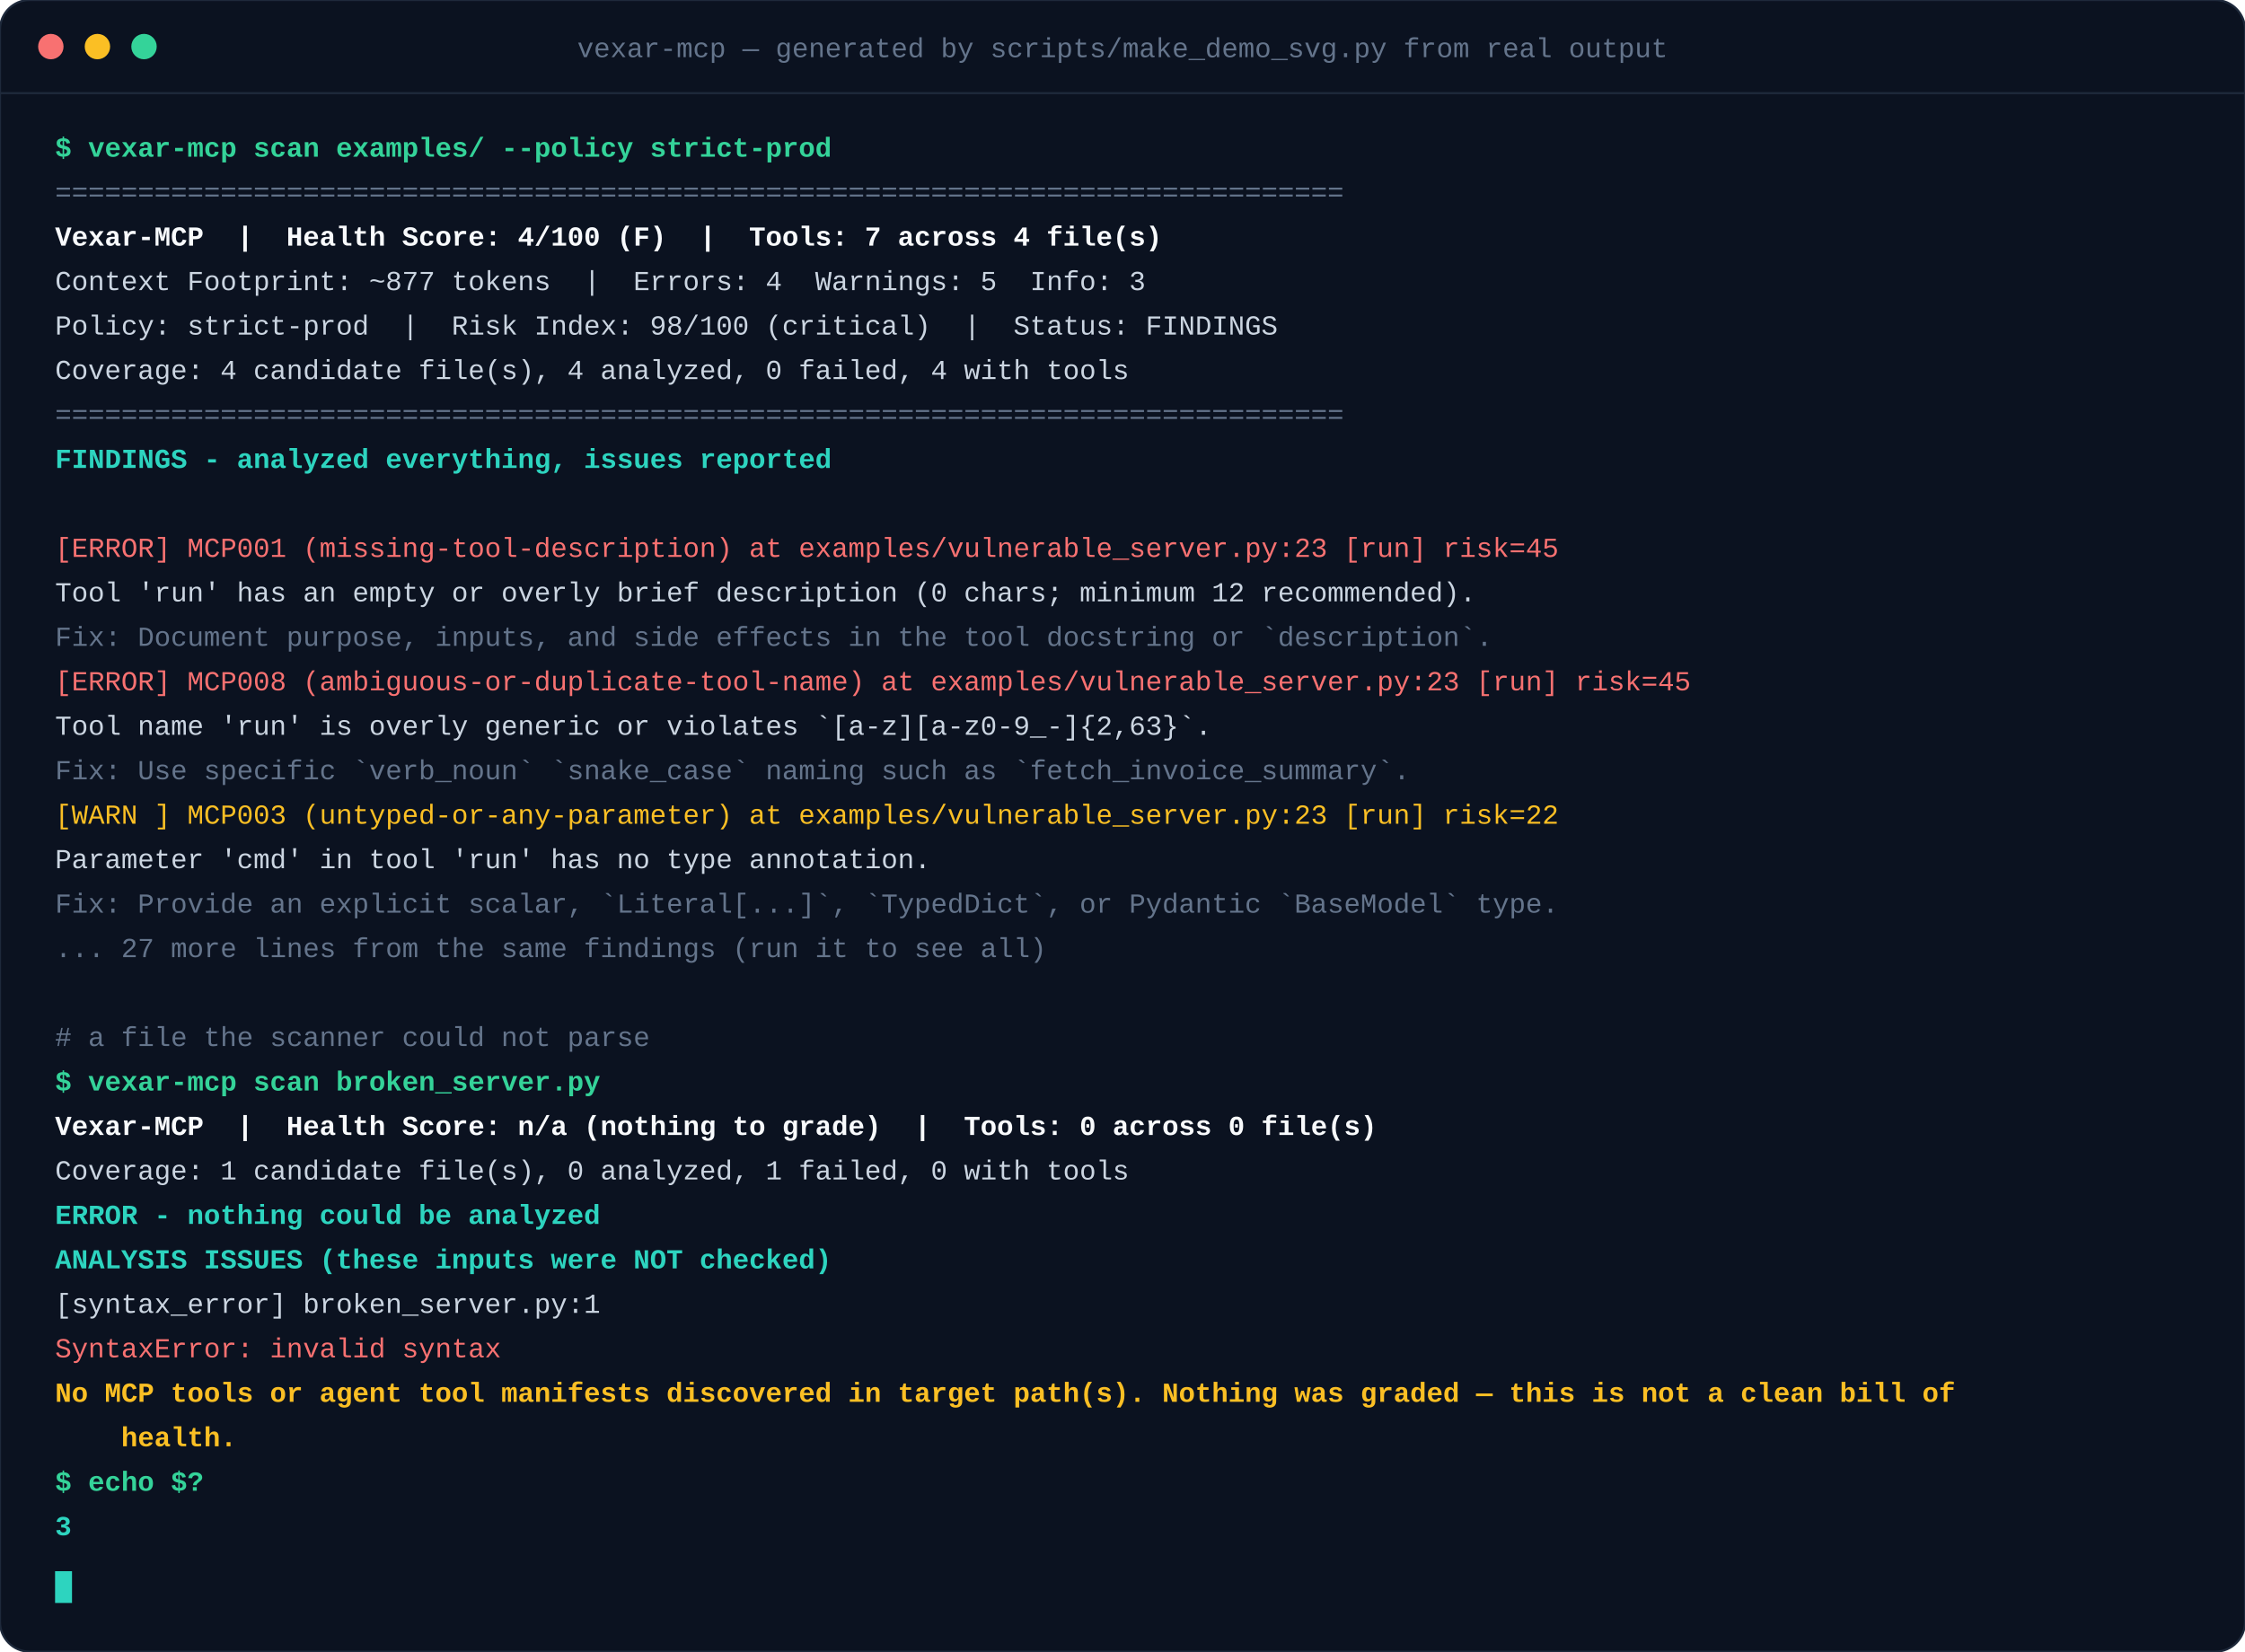
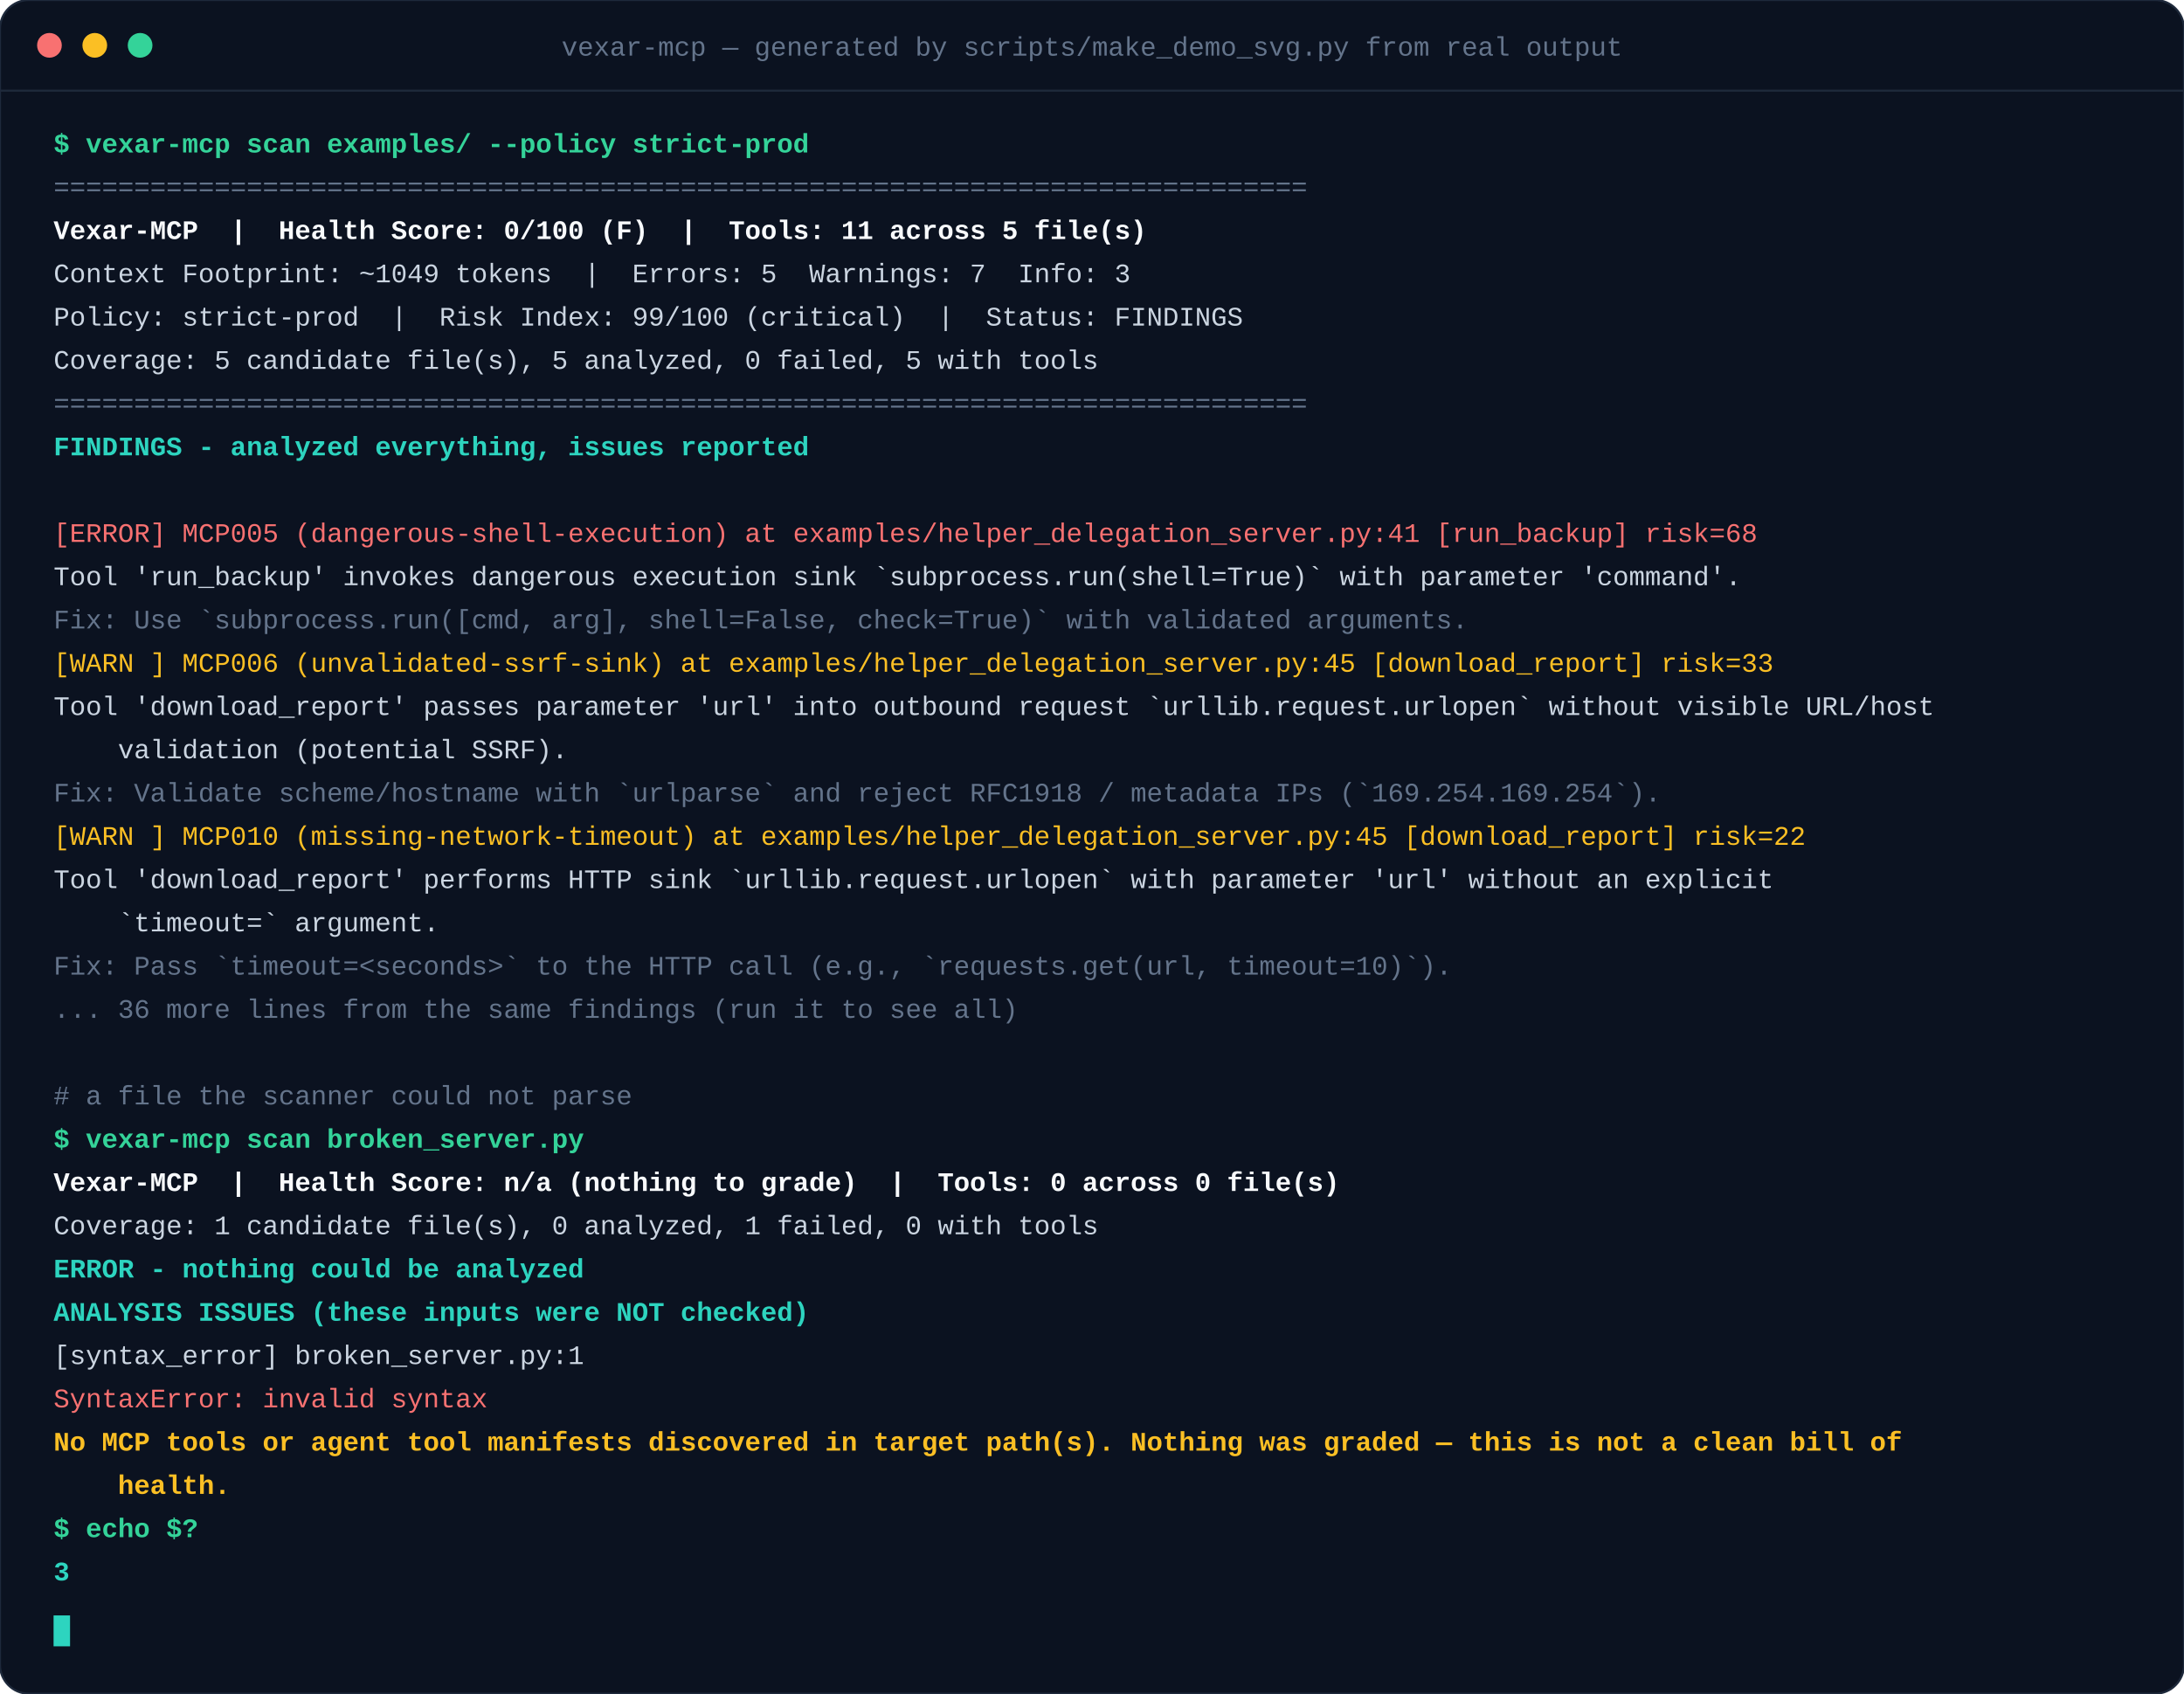
- <svg xmlns="http://www.w3.org/2000/svg" width="1060" height="780" viewBox="0 0 1060 780" role="img" aria-label="Vexar-MCP scanning an insecure example server, then refusing to grade a file it could not parse">
+ <svg xmlns="http://www.w3.org/2000/svg" width="1060" height="822" viewBox="0 0 1060 822" role="img" aria-label="Vexar-MCP scanning an insecure example server, then refusing to grade a file it could not parse">
  <style>
    text { font-family: ui-monospace, SFMono-Regular, "SF Mono", Menlo, Consolas, "Liberation Mono", monospace; font-size: 13px; }
-       @keyframes k0 { 0%, 24.16% { opacity: 0 } 24.76%, 99.40% { opacity: 1 } 100% { opacity: 1 } }
-       .t0 { animation: k0 8.07s linear infinite; }
-       @keyframes k1 { 0%, 25.22% { opacity: 0 } 25.82%, 99.40% { opacity: 1 } 100% { opacity: 1 } }
-       .t1 { animation: k1 8.07s linear infinite; }
-       @keyframes k2 { 0%, 26.27% { opacity: 0 } 26.87%, 99.40% { opacity: 1 } 100% { opacity: 1 } }
-       .t2 { animation: k2 8.07s linear infinite; }
-       @keyframes k3 { 0%, 27.32% { opacity: 0 } 27.92%, 99.40% { opacity: 1 } 100% { opacity: 1 } }
-       .t3 { animation: k3 8.07s linear infinite; }
-       @keyframes k4 { 0%, 28.38% { opacity: 0 } 28.98%, 99.40% { opacity: 1 } 100% { opacity: 1 } }
-       .t4 { animation: k4 8.07s linear infinite; }
-       @keyframes k5 { 0%, 29.43% { opacity: 0 } 30.03%, 99.40% { opacity: 1 } 100% { opacity: 1 } }
-       .t5 { animation: k5 8.07s linear infinite; }
-       @keyframes k6 { 0%, 30.48% { opacity: 0 } 31.08%, 99.40% { opacity: 1 } 100% { opacity: 1 } }
-       .t6 { animation: k6 8.07s linear infinite; }
-       @keyframes k7 { 0%, 31.54% { opacity: 0 } 32.14%, 99.40% { opacity: 1 } 100% { opacity: 1 } }
-       .t7 { animation: k7 8.07s linear infinite; }
-       @keyframes k8 { 0%, 32.59% { opacity: 0 } 33.19%, 99.40% { opacity: 1 } 100% { opacity: 1 } }
-       .t8 { animation: k8 8.07s linear infinite; }
-       @keyframes k9 { 0%, 33.64% { opacity: 0 } 34.24%, 99.40% { opacity: 1 } 100% { opacity: 1 } }
-       .t9 { animation: k9 8.07s linear infinite; }
-       @keyframes k10 { 0%, 34.70% { opacity: 0 } 35.30%, 99.40% { opacity: 1 } 100% { opacity: 1 } }
-       .t10 { animation: k10 8.07s linear infinite; }
-       @keyframes k11 { 0%, 35.75% { opacity: 0 } 36.35%, 99.40% { opacity: 1 } 100% { opacity: 1 } }
-       .t11 { animation: k11 8.07s linear infinite; }
-       @keyframes k12 { 0%, 36.80% { opacity: 0 } 37.40%, 99.40% { opacity: 1 } 100% { opacity: 1 } }
-       .t12 { animation: k12 8.07s linear infinite; }
-       @keyframes k13 { 0%, 37.86% { opacity: 0 } 38.46%, 99.40% { opacity: 1 } 100% { opacity: 1 } }
-       .t13 { animation: k13 8.07s linear infinite; }
-       @keyframes k14 { 0%, 38.91% { opacity: 0 } 39.51%, 99.40% { opacity: 1 } 100% { opacity: 1 } }
-       .t14 { animation: k14 8.07s linear infinite; }
-       @keyframes k15 { 0%, 39.96% { opacity: 0 } 40.56%, 99.40% { opacity: 1 } 100% { opacity: 1 } }
-       .t15 { animation: k15 8.07s linear infinite; }
-       @keyframes k16 { 0%, 41.02% { opacity: 0 } 41.62%, 99.40% { opacity: 1 } 100% { opacity: 1 } }
-       .t16 { animation: k16 8.07s linear infinite; }
-       @keyframes k17 { 0%, 42.07% { opacity: 0 } 42.67%, 99.40% { opacity: 1 } 100% { opacity: 1 } }
-       .t17 { animation: k17 8.07s linear infinite; }
-       @keyframes k18 { 0%, 43.12% { opacity: 0 } 43.72%, 99.40% { opacity: 1 } 100% { opacity: 1 } }
-       .t18 { animation: k18 8.07s linear infinite; }
-       @keyframes k19 { 0%, 44.18% { opacity: 0 } 44.78%, 99.40% { opacity: 1 } 100% { opacity: 1 } }
-       .t19 { animation: k19 8.07s linear infinite; }
-       @keyframes k20 { 0%, 45.23% { opacity: 0 } 45.83%, 99.40% { opacity: 1 } 100% { opacity: 1 } }
-       .t20 { animation: k20 8.07s linear infinite; }
-       @keyframes k21 { 0%, 46.28% { opacity: 0 } 46.88%, 99.40% { opacity: 1 } 100% { opacity: 1 } }
-       .t21 { animation: k21 8.07s linear infinite; }
-       @keyframes k22 { 0%, 47.34% { opacity: 0 } 47.94%, 99.40% { opacity: 1 } 100% { opacity: 1 } }
-       .t22 { animation: k22 8.07s linear infinite; }
-       @keyframes k23 { 0%, 48.39% { opacity: 0 } 48.99%, 99.40% { opacity: 1 } 100% { opacity: 1 } }
-       .t23 { animation: k23 8.07s linear infinite; }
-       @keyframes k24 { 0%, 49.44% { opacity: 0 } 50.04%, 99.40% { opacity: 1 } 100% { opacity: 1 } }
-       .t24 { animation: k24 8.07s linear infinite; }
-       @keyframes k25 { 0%, 50.50% { opacity: 0 } 51.10%, 99.40% { opacity: 1 } 100% { opacity: 1 } }
-       .t25 { animation: k25 8.07s linear infinite; }
-       @keyframes k26 { 0%, 51.55% { opacity: 0 } 52.15%, 99.40% { opacity: 1 } 100% { opacity: 1 } }
-       .t26 { animation: k26 8.07s linear infinite; }
-       @keyframes k27 { 0%, 52.60% { opacity: 0 } 53.20%, 99.40% { opacity: 1 } 100% { opacity: 1 } }
-       .t27 { animation: k27 8.07s linear infinite; }
-       @keyframes k28 { 0%, 53.66% { opacity: 0 } 54.26%, 99.40% { opacity: 1 } 100% { opacity: 1 } }
-       .t28 { animation: k28 8.07s linear infinite; }
-       @keyframes k29 { 0%, 54.71% { opacity: 0 } 55.31%, 99.40% { opacity: 1 } 100% { opacity: 1 } }
-       .t29 { animation: k29 8.07s linear infinite; }
-       @keyframes k30 { 0%, 55.76% { opacity: 0 } 56.36%, 99.40% { opacity: 1 } 100% { opacity: 1 } }
-       .t30 { animation: k30 8.07s linear infinite; }
-       @keyframes k31 { 0%, 56.82% { opacity: 0 } 57.42%, 99.40% { opacity: 1 } 100% { opacity: 1 } }
-       .t31 { animation: k31 8.07s linear infinite; }
+       @keyframes k0 { 0%, 23.67% { opacity: 0 } 24.27%, 99.40% { opacity: 1 } 100% { opacity: 1 } }
+       .t0 { animation: k0 8.24s linear infinite; }
+       @keyframes k1 { 0%, 24.70% { opacity: 0 } 25.30%, 99.40% { opacity: 1 } 100% { opacity: 1 } }
+       .t1 { animation: k1 8.24s linear infinite; }
+       @keyframes k2 { 0%, 25.73% { opacity: 0 } 26.33%, 99.40% { opacity: 1 } 100% { opacity: 1 } }
+       .t2 { animation: k2 8.24s linear infinite; }
+       @keyframes k3 { 0%, 26.76% { opacity: 0 } 27.36%, 99.40% { opacity: 1 } 100% { opacity: 1 } }
+       .t3 { animation: k3 8.24s linear infinite; }
+       @keyframes k4 { 0%, 27.79% { opacity: 0 } 28.39%, 99.40% { opacity: 1 } 100% { opacity: 1 } }
+       .t4 { animation: k4 8.24s linear infinite; }
+       @keyframes k5 { 0%, 28.82% { opacity: 0 } 29.42%, 99.40% { opacity: 1 } 100% { opacity: 1 } }
+       .t5 { animation: k5 8.24s linear infinite; }
+       @keyframes k6 { 0%, 29.85% { opacity: 0 } 30.45%, 99.40% { opacity: 1 } 100% { opacity: 1 } }
+       .t6 { animation: k6 8.24s linear infinite; }
+       @keyframes k7 { 0%, 30.89% { opacity: 0 } 31.49%, 99.40% { opacity: 1 } 100% { opacity: 1 } }
+       .t7 { animation: k7 8.24s linear infinite; }
+       @keyframes k8 { 0%, 31.92% { opacity: 0 } 32.52%, 99.40% { opacity: 1 } 100% { opacity: 1 } }
+       .t8 { animation: k8 8.24s linear infinite; }
+       @keyframes k9 { 0%, 32.95% { opacity: 0 } 33.55%, 99.40% { opacity: 1 } 100% { opacity: 1 } }
+       .t9 { animation: k9 8.24s linear infinite; }
+       @keyframes k10 { 0%, 33.98% { opacity: 0 } 34.58%, 99.40% { opacity: 1 } 100% { opacity: 1 } }
+       .t10 { animation: k10 8.24s linear infinite; }
+       @keyframes k11 { 0%, 35.01% { opacity: 0 } 35.61%, 99.40% { opacity: 1 } 100% { opacity: 1 } }
+       .t11 { animation: k11 8.24s linear infinite; }
+       @keyframes k12 { 0%, 36.04% { opacity: 0 } 36.64%, 99.40% { opacity: 1 } 100% { opacity: 1 } }
+       .t12 { animation: k12 8.24s linear infinite; }
+       @keyframes k13 { 0%, 37.08% { opacity: 0 } 37.68%, 99.40% { opacity: 1 } 100% { opacity: 1 } }
+       .t13 { animation: k13 8.24s linear infinite; }
+       @keyframes k14 { 0%, 38.11% { opacity: 0 } 38.71%, 99.40% { opacity: 1 } 100% { opacity: 1 } }
+       .t14 { animation: k14 8.24s linear infinite; }
+       @keyframes k15 { 0%, 39.14% { opacity: 0 } 39.74%, 99.40% { opacity: 1 } 100% { opacity: 1 } }
+       .t15 { animation: k15 8.24s linear infinite; }
+       @keyframes k16 { 0%, 40.17% { opacity: 0 } 40.77%, 99.40% { opacity: 1 } 100% { opacity: 1 } }
+       .t16 { animation: k16 8.24s linear infinite; }
+       @keyframes k17 { 0%, 41.20% { opacity: 0 } 41.80%, 99.40% { opacity: 1 } 100% { opacity: 1 } }
+       .t17 { animation: k17 8.24s linear infinite; }
+       @keyframes k18 { 0%, 42.23% { opacity: 0 } 42.83%, 99.40% { opacity: 1 } 100% { opacity: 1 } }
+       .t18 { animation: k18 8.24s linear infinite; }
+       @keyframes k19 { 0%, 43.26% { opacity: 0 } 43.86%, 99.40% { opacity: 1 } 100% { opacity: 1 } }
+       .t19 { animation: k19 8.24s linear infinite; }
+       @keyframes k20 { 0%, 44.30% { opacity: 0 } 44.90%, 99.40% { opacity: 1 } 100% { opacity: 1 } }
+       .t20 { animation: k20 8.24s linear infinite; }
+       @keyframes k21 { 0%, 45.33% { opacity: 0 } 45.93%, 99.40% { opacity: 1 } 100% { opacity: 1 } }
+       .t21 { animation: k21 8.24s linear infinite; }
+       @keyframes k22 { 0%, 46.36% { opacity: 0 } 46.96%, 99.40% { opacity: 1 } 100% { opacity: 1 } }
+       .t22 { animation: k22 8.24s linear infinite; }
+       @keyframes k23 { 0%, 47.39% { opacity: 0 } 47.99%, 99.40% { opacity: 1 } 100% { opacity: 1 } }
+       .t23 { animation: k23 8.24s linear infinite; }
+       @keyframes k24 { 0%, 48.42% { opacity: 0 } 49.02%, 99.40% { opacity: 1 } 100% { opacity: 1 } }
+       .t24 { animation: k24 8.24s linear infinite; }
+       @keyframes k25 { 0%, 49.45% { opacity: 0 } 50.05%, 99.40% { opacity: 1 } 100% { opacity: 1 } }
+       .t25 { animation: k25 8.24s linear infinite; }
+       @keyframes k26 { 0%, 50.49% { opacity: 0 } 51.09%, 99.40% { opacity: 1 } 100% { opacity: 1 } }
+       .t26 { animation: k26 8.24s linear infinite; }
+       @keyframes k27 { 0%, 51.52% { opacity: 0 } 52.12%, 99.40% { opacity: 1 } 100% { opacity: 1 } }
+       .t27 { animation: k27 8.24s linear infinite; }
+       @keyframes k28 { 0%, 52.55% { opacity: 0 } 53.15%, 99.40% { opacity: 1 } 100% { opacity: 1 } }
+       .t28 { animation: k28 8.24s linear infinite; }
+       @keyframes k29 { 0%, 53.58% { opacity: 0 } 54.18%, 99.40% { opacity: 1 } 100% { opacity: 1 } }
+       .t29 { animation: k29 8.24s linear infinite; }
+       @keyframes k30 { 0%, 54.61% { opacity: 0 } 55.21%, 99.40% { opacity: 1 } 100% { opacity: 1 } }
+       .t30 { animation: k30 8.24s linear infinite; }
+       @keyframes k31 { 0%, 55.64% { opacity: 0 } 56.24%, 99.40% { opacity: 1 } 100% { opacity: 1 } }
+       .t31 { animation: k31 8.24s linear infinite; }
+       @keyframes k32 { 0%, 56.67% { opacity: 0 } 57.27%, 99.40% { opacity: 1 } 100% { opacity: 1 } }
+       .t32 { animation: k32 8.24s linear infinite; }
+       @keyframes k33 { 0%, 57.71% { opacity: 0 } 58.31%, 99.40% { opacity: 1 } 100% { opacity: 1 } }
+       .t33 { animation: k33 8.24s linear infinite; }
    .cursor { animation: blink 1.05s steps(1) infinite; }
    @keyframes blink { 0%, 49% { opacity: 1 } 50%, 100% { opacity: 0 } }
    @media (prefers-reduced-motion: reduce) {
      text { animation: none !important; opacity: 1 !important; }
      .cursor { animation: none !important; }
    }
  </style>
-   <rect x="0" y="0" width="1060" height="780" rx="14" fill="#0b1220" />
-   <rect x="0" y="0" width="1060" height="780" rx="14" fill="none" stroke="#1e293b" />
+   <rect x="0" y="0" width="1060" height="822" rx="14" fill="#0b1220" />
+   <rect x="0" y="0" width="1060" height="822" rx="14" fill="none" stroke="#1e293b" />
  <path d="M0 44 H1060" stroke="#1e293b" />
  <circle cx="24" cy="22" r="6" fill="#f87171" />
  <circle cx="46" cy="22" r="6" fill="#fbbf24" />
  <circle cx="68" cy="22" r="6" fill="#34d399" />
  <text x="530" y="27" fill="#64748b" text-anchor="middle">vexar-mcp — generated by scripts/make_demo_svg.py from real output</text>
  <text class="t0" x="26" y="74" fill="#34d399" font-weight="600" xml:space="preserve">$ vexar-mcp scan examples/ --policy strict-prod</text>
  <text class="t1" x="26" y="95" fill="#64748b" font-weight="400" xml:space="preserve">==============================================================================</text>
-   <text class="t2" x="26" y="116" fill="#f8fafc" font-weight="600" xml:space="preserve">Vexar-MCP  |  Health Score: 4/100 (F)  |  Tools: 7 across 4 file(s)</text>
-   <text class="t3" x="26" y="137" fill="#cbd5e1" font-weight="400" xml:space="preserve">Context Footprint: ~877 tokens  |  Errors: 4  Warnings: 5  Info: 3</text>
-   <text class="t4" x="26" y="158" fill="#cbd5e1" font-weight="400" xml:space="preserve">Policy: strict-prod  |  Risk Index: 98/100 (critical)  |  Status: FINDINGS</text>
-   <text class="t5" x="26" y="179" fill="#cbd5e1" font-weight="400" xml:space="preserve">Coverage: 4 candidate file(s), 4 analyzed, 0 failed, 4 with tools</text>
+   <text class="t2" x="26" y="116" fill="#f8fafc" font-weight="600" xml:space="preserve">Vexar-MCP  |  Health Score: 0/100 (F)  |  Tools: 11 across 5 file(s)</text>
+   <text class="t3" x="26" y="137" fill="#cbd5e1" font-weight="400" xml:space="preserve">Context Footprint: ~1049 tokens  |  Errors: 5  Warnings: 7  Info: 3</text>
+   <text class="t4" x="26" y="158" fill="#cbd5e1" font-weight="400" xml:space="preserve">Policy: strict-prod  |  Risk Index: 99/100 (critical)  |  Status: FINDINGS</text>
+   <text class="t5" x="26" y="179" fill="#cbd5e1" font-weight="400" xml:space="preserve">Coverage: 5 candidate file(s), 5 analyzed, 0 failed, 5 with tools</text>
  <text class="t6" x="26" y="200" fill="#64748b" font-weight="400" xml:space="preserve">==============================================================================</text>
  <text class="t7" x="26" y="221" fill="#2dd4bf" font-weight="600" xml:space="preserve">FINDINGS - analyzed everything, issues reported</text>
-   <text class="t9" x="26" y="263" fill="#f87171" font-weight="400" xml:space="preserve">[ERROR] MCP001 (missing-tool-description) at examples/vulnerable_server.py:23 [run] risk=45</text>
-   <text class="t10" x="26" y="284" fill="#cbd5e1" font-weight="400" xml:space="preserve">Tool 'run' has an empty or overly brief description (0 chars; minimum 12 recommended).</text>
-   <text class="t11" x="26" y="305" fill="#64748b" font-weight="400" xml:space="preserve">Fix: Document purpose, inputs, and side effects in the tool docstring or `description`.</text>
-   <text class="t12" x="26" y="326" fill="#f87171" font-weight="400" xml:space="preserve">[ERROR] MCP008 (ambiguous-or-duplicate-tool-name) at examples/vulnerable_server.py:23 [run] risk=45</text>
-   <text class="t13" x="26" y="347" fill="#cbd5e1" font-weight="400" xml:space="preserve">Tool name 'run' is overly generic or violates `[a-z][a-z0-9_-]{2,63}`.</text>
-   <text class="t14" x="26" y="368" fill="#64748b" font-weight="400" xml:space="preserve">Fix: Use specific `verb_noun` `snake_case` naming such as `fetch_invoice_summary`.</text>
-   <text class="t15" x="26" y="389" fill="#fbbf24" font-weight="400" xml:space="preserve">[WARN ] MCP003 (untyped-or-any-parameter) at examples/vulnerable_server.py:23 [run] risk=22</text>
-   <text class="t16" x="26" y="410" fill="#cbd5e1" font-weight="400" xml:space="preserve">Parameter 'cmd' in tool 'run' has no type annotation.</text>
-   <text class="t17" x="26" y="431" fill="#64748b" font-weight="400" xml:space="preserve">Fix: Provide an explicit scalar, `Literal[...]`, `TypedDict`, or Pydantic `BaseModel` type.</text>
-   <text class="t18" x="26" y="452" fill="#64748b" font-weight="400" xml:space="preserve">... 27 more lines from the same findings (run it to see all)</text>
-   <text class="t20" x="26" y="494" fill="#64748b" font-weight="400" xml:space="preserve"># a file the scanner could not parse</text>
-   <text class="t21" x="26" y="515" fill="#34d399" font-weight="600" xml:space="preserve">$ vexar-mcp scan broken_server.py</text>
-   <text class="t22" x="26" y="536" fill="#f8fafc" font-weight="600" xml:space="preserve">Vexar-MCP  |  Health Score: n/a (nothing to grade)  |  Tools: 0 across 0 file(s)</text>
-   <text class="t23" x="26" y="557" fill="#cbd5e1" font-weight="400" xml:space="preserve">Coverage: 1 candidate file(s), 0 analyzed, 1 failed, 0 with tools</text>
-   <text class="t24" x="26" y="578" fill="#2dd4bf" font-weight="600" xml:space="preserve">ERROR - nothing could be analyzed</text>
-   <text class="t25" x="26" y="599" fill="#2dd4bf" font-weight="600" xml:space="preserve">ANALYSIS ISSUES (these inputs were NOT checked)</text>
-   <text class="t26" x="26" y="620" fill="#cbd5e1" font-weight="400" xml:space="preserve">[syntax_error] broken_server.py:1</text>
-   <text class="t27" x="26" y="641" fill="#f87171" font-weight="400" xml:space="preserve">SyntaxError: invalid syntax</text>
-   <text class="t28" x="26" y="662" fill="#fbbf24" font-weight="600" xml:space="preserve">No MCP tools or agent tool manifests discovered in target path(s). Nothing was graded — this is not a clean bill of</text>
-   <text class="t29" x="26" y="683" fill="#fbbf24" font-weight="600" xml:space="preserve">    health.</text>
-   <text class="t30" x="26" y="704" fill="#34d399" font-weight="600" xml:space="preserve">$ echo $?</text>
-   <text class="t31" x="26" y="725" fill="#2dd4bf" font-weight="600" xml:space="preserve">3</text>
-   <rect class="cursor" x="26" y="742" width="8" height="15" fill="#2dd4bf" />
+   <text class="t9" x="26" y="263" fill="#f87171" font-weight="400" xml:space="preserve">[ERROR] MCP005 (dangerous-shell-execution) at examples/helper_delegation_server.py:41 [run_backup] risk=68</text>
+   <text class="t10" x="26" y="284" fill="#cbd5e1" font-weight="400" xml:space="preserve">Tool 'run_backup' invokes dangerous execution sink `subprocess.run(shell=True)` with parameter 'command'.</text>
+   <text class="t11" x="26" y="305" fill="#64748b" font-weight="400" xml:space="preserve">Fix: Use `subprocess.run([cmd, arg], shell=False, check=True)` with validated arguments.</text>
+   <text class="t12" x="26" y="326" fill="#fbbf24" font-weight="400" xml:space="preserve">[WARN ] MCP006 (unvalidated-ssrf-sink) at examples/helper_delegation_server.py:45 [download_report] risk=33</text>
+   <text class="t13" x="26" y="347" fill="#cbd5e1" font-weight="400" xml:space="preserve">Tool 'download_report' passes parameter 'url' into outbound request `urllib.request.urlopen` without visible URL/host</text>
+   <text class="t14" x="26" y="368" fill="#cbd5e1" font-weight="400" xml:space="preserve">    validation (potential SSRF).</text>
+   <text class="t15" x="26" y="389" fill="#64748b" font-weight="400" xml:space="preserve">Fix: Validate scheme/hostname with `urlparse` and reject RFC1918 / metadata IPs (`169.254.169.254`).</text>
+   <text class="t16" x="26" y="410" fill="#fbbf24" font-weight="400" xml:space="preserve">[WARN ] MCP010 (missing-network-timeout) at examples/helper_delegation_server.py:45 [download_report] risk=22</text>
+   <text class="t17" x="26" y="431" fill="#cbd5e1" font-weight="400" xml:space="preserve">Tool 'download_report' performs HTTP sink `urllib.request.urlopen` with parameter 'url' without an explicit</text>
+   <text class="t18" x="26" y="452" fill="#cbd5e1" font-weight="400" xml:space="preserve">    `timeout=` argument.</text>
+   <text class="t19" x="26" y="473" fill="#64748b" font-weight="400" xml:space="preserve">Fix: Pass `timeout=&lt;seconds&gt;` to the HTTP call (e.g., `requests.get(url, timeout=10)`).</text>
+   <text class="t20" x="26" y="494" fill="#64748b" font-weight="400" xml:space="preserve">... 36 more lines from the same findings (run it to see all)</text>
+   <text class="t22" x="26" y="536" fill="#64748b" font-weight="400" xml:space="preserve"># a file the scanner could not parse</text>
+   <text class="t23" x="26" y="557" fill="#34d399" font-weight="600" xml:space="preserve">$ vexar-mcp scan broken_server.py</text>
+   <text class="t24" x="26" y="578" fill="#f8fafc" font-weight="600" xml:space="preserve">Vexar-MCP  |  Health Score: n/a (nothing to grade)  |  Tools: 0 across 0 file(s)</text>
+   <text class="t25" x="26" y="599" fill="#cbd5e1" font-weight="400" xml:space="preserve">Coverage: 1 candidate file(s), 0 analyzed, 1 failed, 0 with tools</text>
+   <text class="t26" x="26" y="620" fill="#2dd4bf" font-weight="600" xml:space="preserve">ERROR - nothing could be analyzed</text>
+   <text class="t27" x="26" y="641" fill="#2dd4bf" font-weight="600" xml:space="preserve">ANALYSIS ISSUES (these inputs were NOT checked)</text>
+   <text class="t28" x="26" y="662" fill="#cbd5e1" font-weight="400" xml:space="preserve">[syntax_error] broken_server.py:1</text>
+   <text class="t29" x="26" y="683" fill="#f87171" font-weight="400" xml:space="preserve">SyntaxError: invalid syntax</text>
+   <text class="t30" x="26" y="704" fill="#fbbf24" font-weight="600" xml:space="preserve">No MCP tools or agent tool manifests discovered in target path(s). Nothing was graded — this is not a clean bill of</text>
+   <text class="t31" x="26" y="725" fill="#fbbf24" font-weight="600" xml:space="preserve">    health.</text>
+   <text class="t32" x="26" y="746" fill="#34d399" font-weight="600" xml:space="preserve">$ echo $?</text>
+   <text class="t33" x="26" y="767" fill="#2dd4bf" font-weight="600" xml:space="preserve">3</text>
+   <rect class="cursor" x="26" y="784" width="8" height="15" fill="#2dd4bf" />
</svg>
